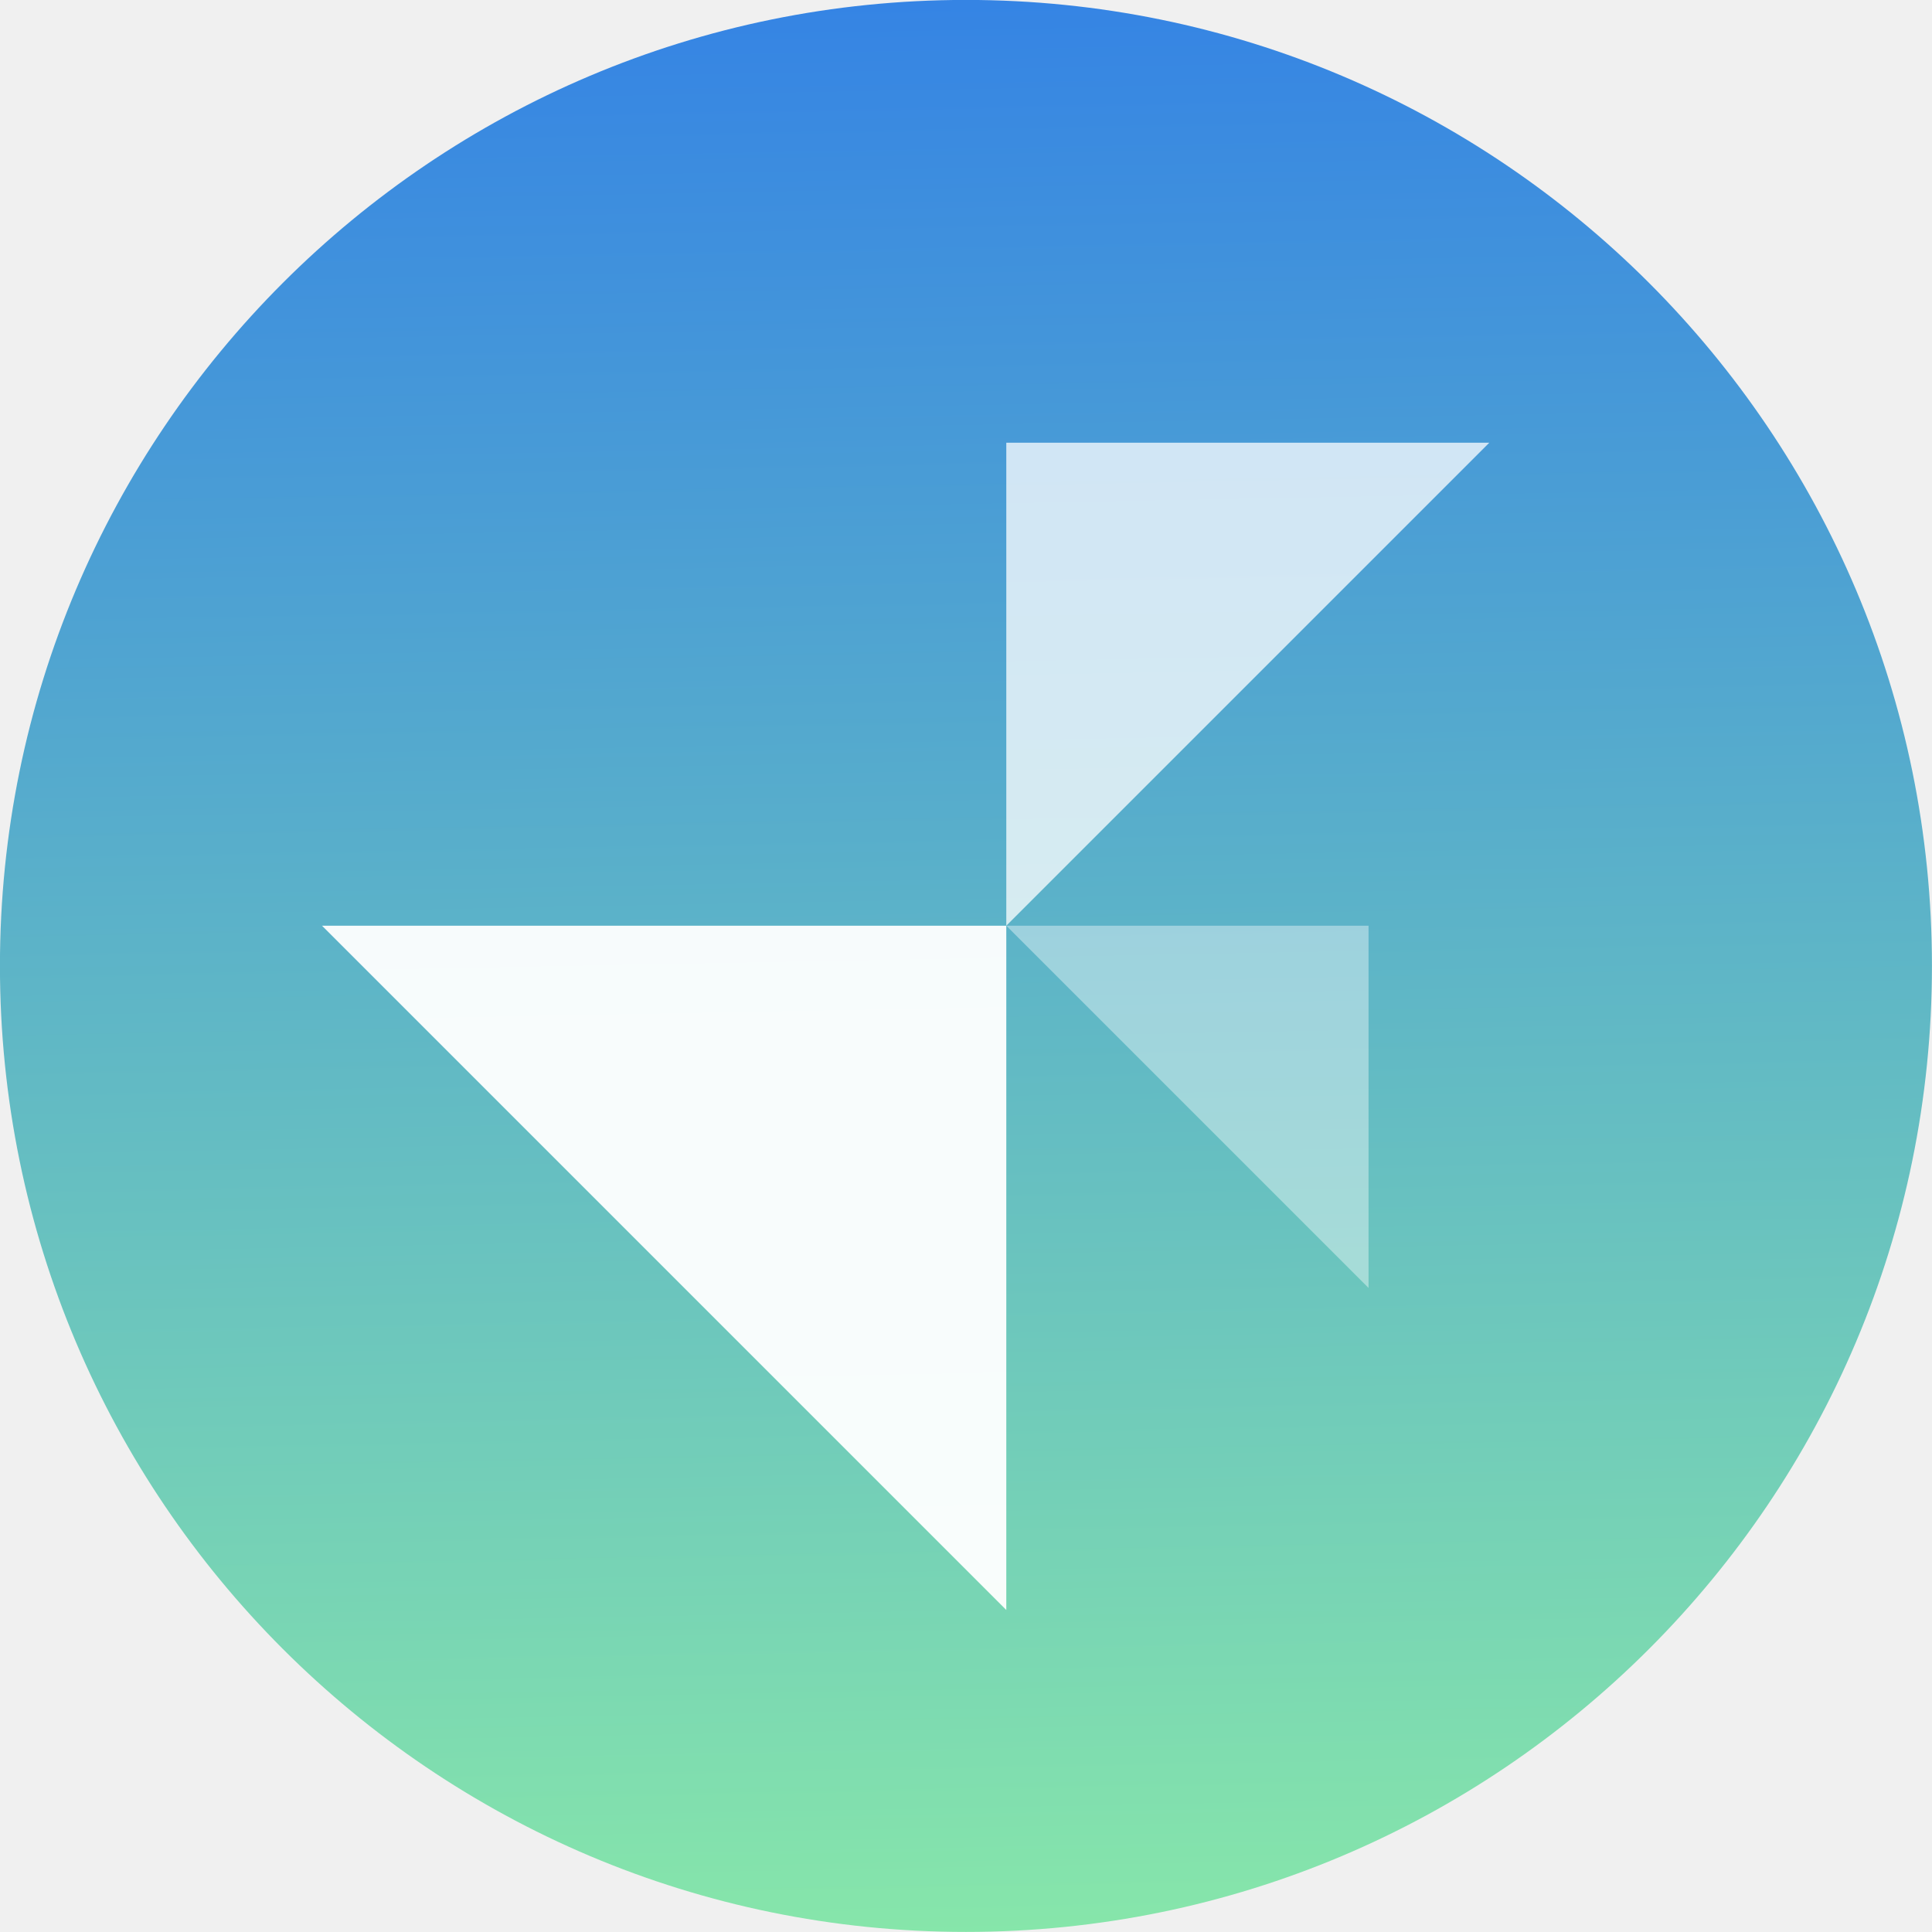
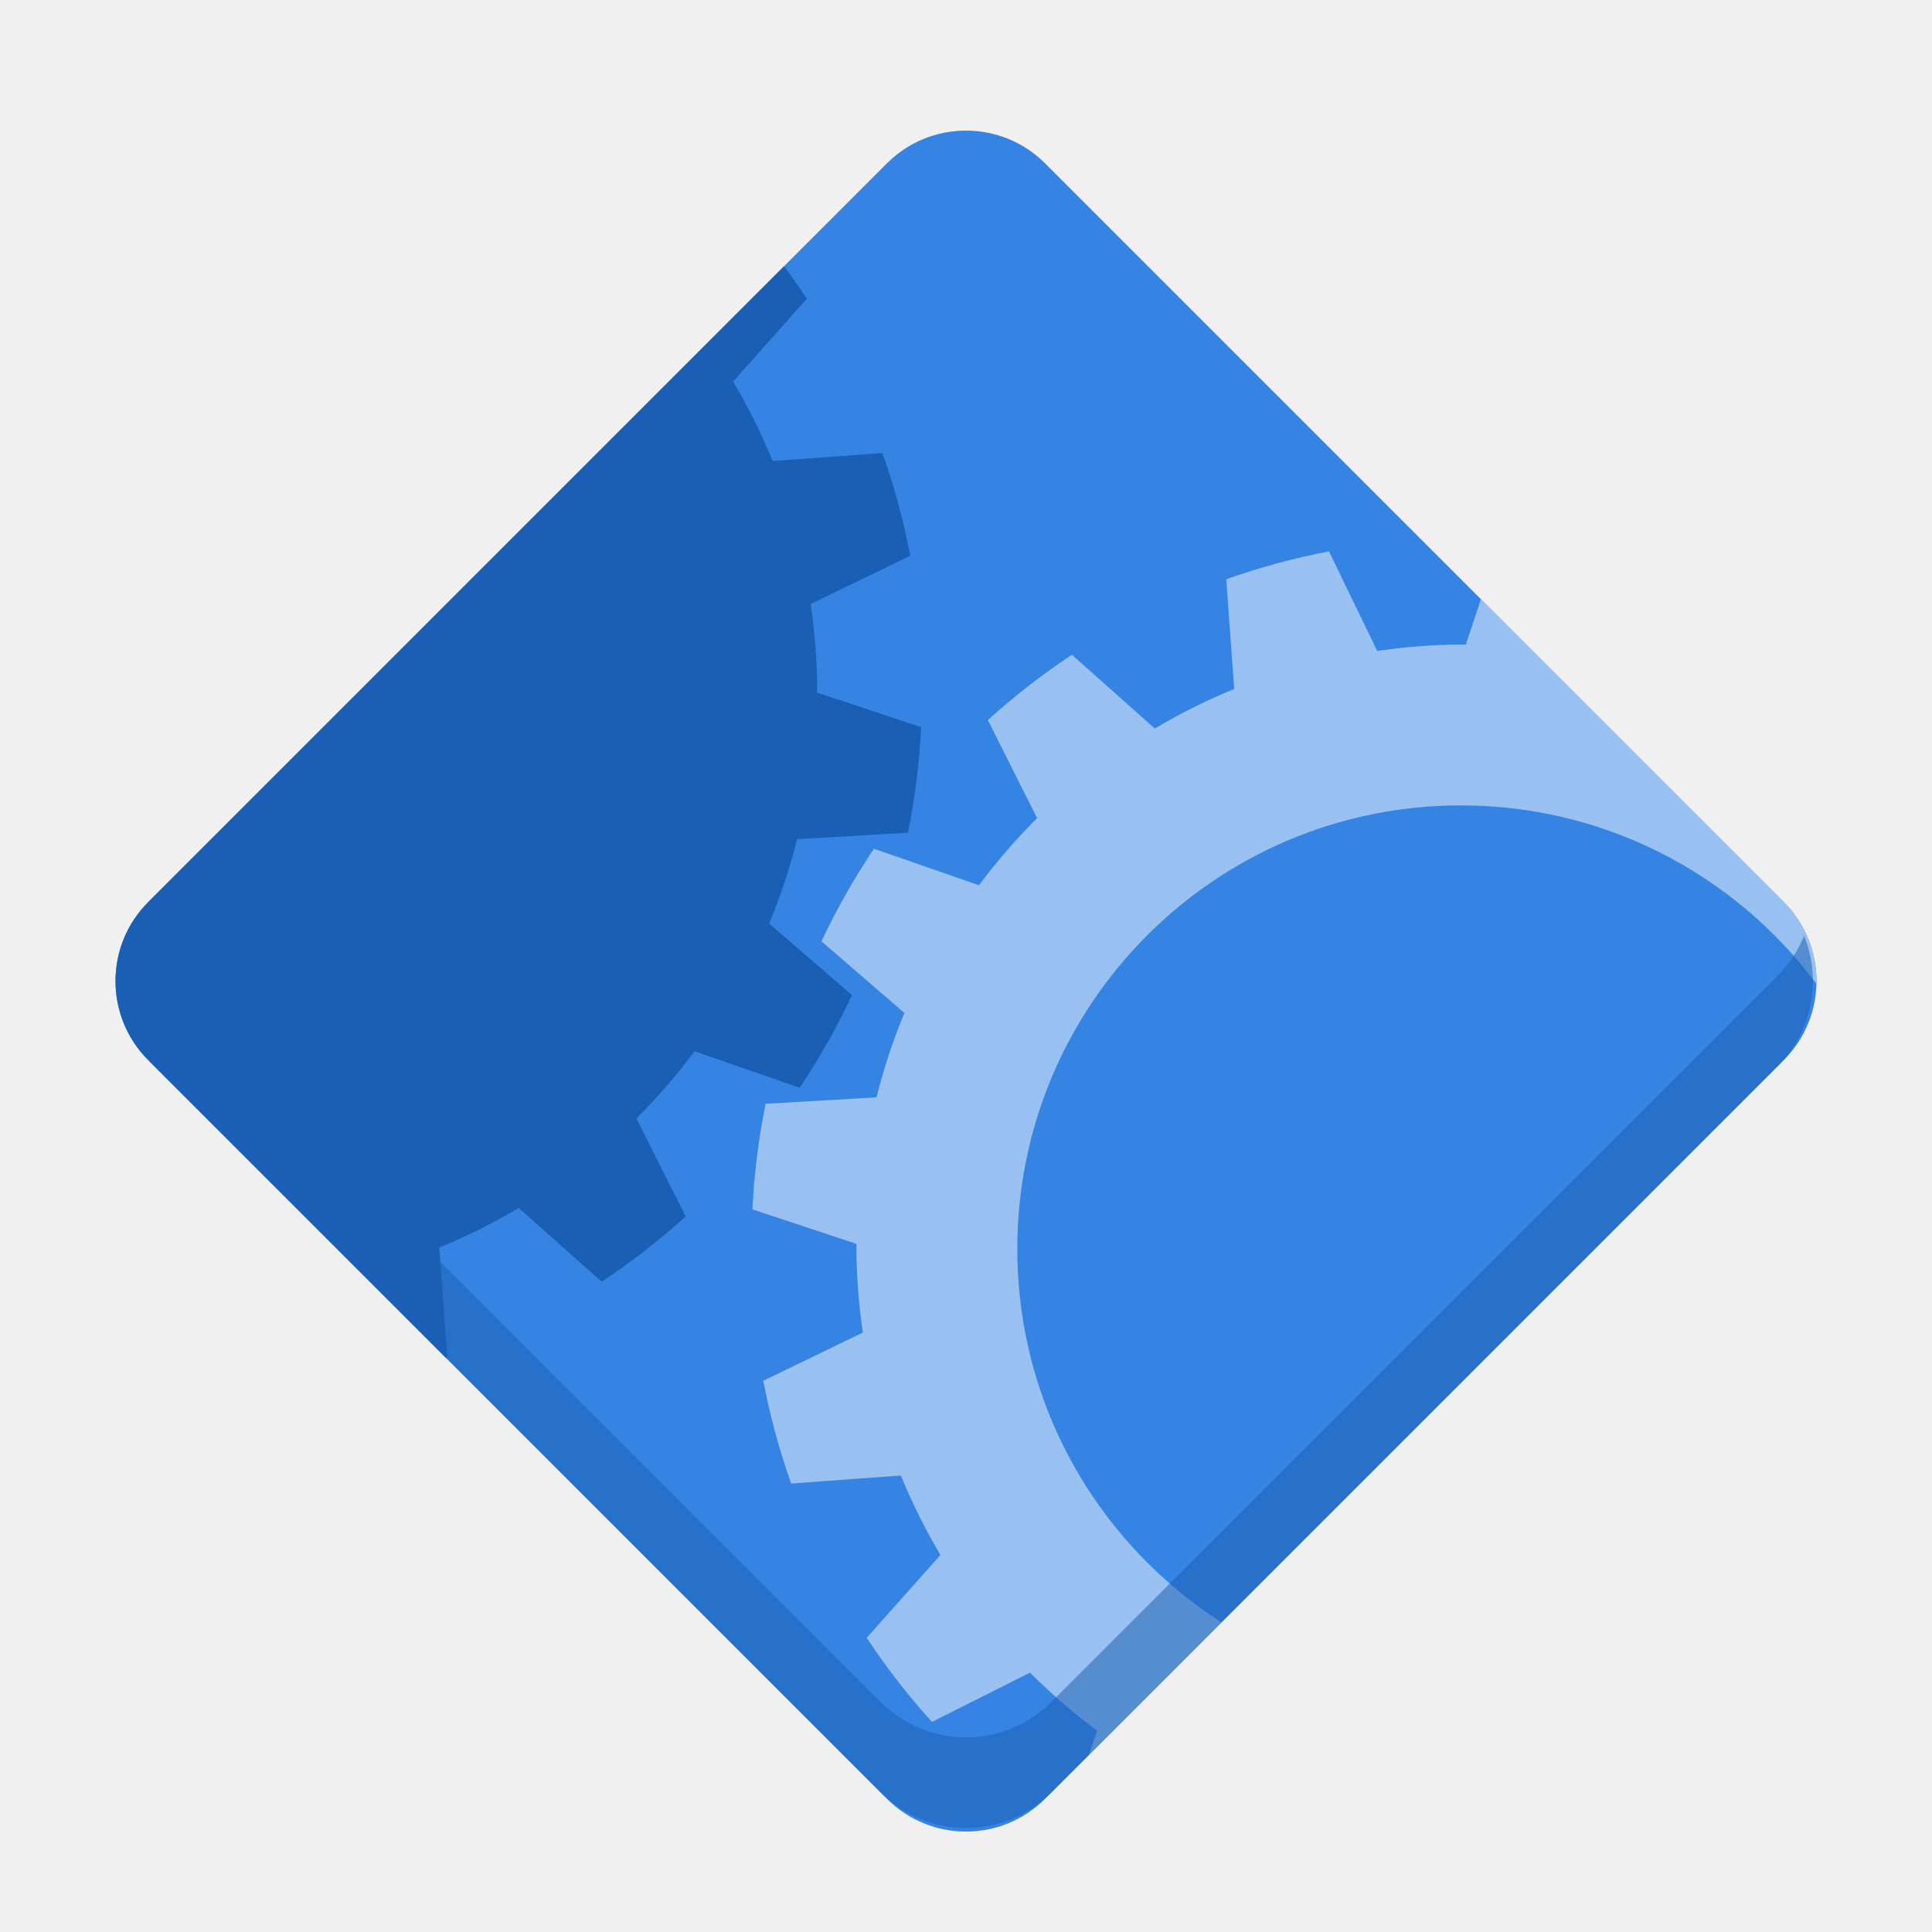
- <svg xmlns="http://www.w3.org/2000/svg" xmlns:xlink="http://www.w3.org/1999/xlink" width="48" height="48" viewBox="0 0 12.7 12.7" version="1.1" id="svg1077">
-   <defs id="defs1074">
-     <linearGradient xlink:href="#linearGradient15144" id="linearGradient15146" x1="78.052" y1="86.519" x2="92.075" y2="86.254" gradientUnits="userSpaceOnUse" gradientTransform="translate(-185.9835,-5.711802)" />
-     <linearGradient id="linearGradient15144">
-       <stop style="stop-color:#8ff0a4;stop-opacity:1" offset="0" id="stop15140" />
-       <stop style="stop-color:#3584e4;stop-opacity:1" offset="1" id="stop15142" />
-     </linearGradient>
+ <svg xmlns="http://www.w3.org/2000/svg" width="33.75mm" height="33.75mm" viewBox="0 0 33.75 33.75" version="1.1" id="svg974">
+   <defs id="defs968">
+     <clipPath clipPathUnits="userSpaceOnUse" id="clipPath18689">
+       <rect clip-path="none" transform="rotate(45)" ry="32" rx="32" y="123.999" x="486.037" height="362.943" width="362.943" id="rect18691" style="display:inline;opacity:1;vector-effect:none;fill:#4a86cf;fill-opacity:1;stroke:none;stroke-width:26.067;stroke-linecap:butt;stroke-linejoin:miter;stroke-miterlimit:4;stroke-dasharray:none;stroke-dashoffset:0;stroke-opacity:1;marker:none;marker-start:none;marker-mid:none;marker-end:none;paint-order:normal;enable-background:new" />
+     </clipPath>
+     <clipPath clipPathUnits="userSpaceOnUse" id="clipPath18689-3">
+       <rect clip-path="none" transform="rotate(45)" ry="32" rx="32" y="123.999" x="486.037" height="362.943" width="362.943" id="rect18691-6" style="display:inline;opacity:1;vector-effect:none;fill:#4a86cf;fill-opacity:1;stroke:none;stroke-width:26.067;stroke-linecap:butt;stroke-linejoin:miter;stroke-miterlimit:4;stroke-dasharray:none;stroke-dashoffset:0;stroke-opacity:1;marker:none;marker-start:none;marker-mid:none;marker-end:none;paint-order:normal;enable-background:new" />
+     </clipPath>
  </defs>
-   <g id="layer1" transform="translate(-74.19237,-93.90847)">
-     <rect style="fill:url(#linearGradient15146);fill-opacity:1;stroke:none;stroke-width:0.265;stroke-dashoffset:26.4" id="rect4789" width="12.7" height="12.7" x="-106.608" y="74.192" transform="rotate(-90)" ry="6.35" rx="6.35" />
-     <g id="g14982" transform="translate(-5.182627,14.00431)">
-       <rect style="opacity:0.5;fill:#000000;fill-opacity:0;stroke:none;stroke-width:0.265;stroke-dashoffset:26.4" id="rect4791" width="8.467" height="8.467" x="81.492" y="82.021" />
-       <g id="g1405-3" transform="matrix(0.79375,0,0,0.79375,-33.26233,-105.3584)" style="display:inline;fill:#ffffff;stroke-width:2;enable-background:new">
-         <path style="display:inline;opacity:0.95;fill:#ffffff;fill-opacity:1;stroke:none;stroke-width:0.917px;stroke-linecap:butt;stroke-linejoin:miter;stroke-opacity:1;enable-background:new" d="m 144.572,241.068 h 5.667 v 5.667 z" id="path1358-3-6" />
-         <path style="display:inline;opacity:0.75;fill:#ffffff;fill-opacity:1;stroke:none;stroke-width:0.611px;stroke-linecap:butt;stroke-linejoin:miter;stroke-opacity:1;enable-background:new" d="m 154.239,237.068 h -4 v 4 z" id="path1360-6-7" />
-         <path style="display:inline;opacity:0.4;fill:#ffffff;fill-opacity:1;stroke:none;stroke-width:0.458px;stroke-linecap:butt;stroke-linejoin:miter;stroke-opacity:1;enable-background:new" d="m 150.239,241.068 h 3 v 3 z" id="path1362-7-5" />
+   <g id="layer1" transform="translate(-61.81982,-103.944)">
+     <g transform="matrix(0.2636723,0,0,0.2636723,61.81982,-529.397)" style="display:inline;stroke-width:0.25;enable-background:new" id="g1836">
+       <g transform="matrix(0.25,0,0,0.25,0,2295)" id="g18818" style="stroke-width:0.25">
+         <g style="stroke-width:0.27" transform="matrix(0.9260519,0,0,0.9260519,18.93073,50.87633)" id="g18590">
+           <g style="stroke-width:0.27" id="g18681" clip-path="url(#clipPath18689-3)">
+             <rect style="opacity:1;vector-effect:none;fill:#3584e4;fill-opacity:1;stroke:none;stroke-width:8.221;stroke-linecap:butt;stroke-linejoin:miter;stroke-miterlimit:4;stroke-dasharray:none;stroke-dashoffset:0;stroke-opacity:1;marker:none;marker-start:none;marker-mid:none;marker-end:none;paint-order:normal" id="rect18571" width="424" height="424" x="458.337" y="90.642" rx="10.092" ry="10.092" transform="matrix(0.6052817,0.6052817,-0.6052817,0.6052817,33.44063,99.07363)" clip-path="none" />
+             <circle style="opacity:1;vector-effect:none;fill:#f66151;fill-opacity:1;stroke:none;stroke-width:7.037;stroke-linecap:butt;stroke-linejoin:miter;stroke-miterlimit:4;stroke-dasharray:none;stroke-dashoffset:0;stroke-opacity:1;marker:none;marker-start:none;marker-mid:none;marker-end:none;paint-order:normal" id="path18706" cx="0" cy="0" r="0" transform="translate(0,-212)" />
+             <circle style="opacity:1;vector-effect:none;fill:#f66151;fill-opacity:1;stroke:none;stroke-width:7.037;stroke-linecap:butt;stroke-linejoin:miter;stroke-miterlimit:4;stroke-dasharray:none;stroke-dashoffset:0;stroke-opacity:1;marker:none;marker-start:none;marker-mid:none;marker-end:none;paint-order:normal" id="path18708" cx="0" cy="0" r="0" transform="translate(0,-212)" />
+             <path style="display:inline;opacity:1;vector-effect:none;fill:#98c1f1;fill-opacity:1;stroke:none;stroke-width:7.037;stroke-linecap:butt;stroke-linejoin:miter;stroke-miterlimit:4;stroke-dasharray:none;stroke-dashoffset:0;stroke-opacity:1;marker:none;marker-start:none;marker-mid:none;marker-end:none;paint-order:normal;enable-background:new" d="m 408.92,561.918 -9.886,29.829 a 172.971,172.971 0 0 0 -1.427,-0.071 172.971,172.971 0 0 0 -23.929,1.852 l -13.801,-28.501 a 203.293,203.293 0 0 0 -29.401,7.972 l 2.286,31.405 a 172.971,172.971 0 0 0 -22.732,11.319 l -23.718,-21.103 a 203.293,203.293 0 0 0 -24.059,18.674 l 14.099,28.073 a 172.971,172.971 0 0 0 -16.636,19.211 l -30.058,-10.448 a 203.293,203.293 0 0 0 -15.017,26.488 l 23.73,20.507 a 172.971,172.971 0 0 0 -7.985,24.143 l -31.73,1.849 a 203.293,203.293 0 0 0 -3.778,30.217 l 29.829,9.886 a 172.971,172.971 0 0 0 -0.071,1.427 172.971,172.971 0 0 0 1.852,23.929 l -28.501,13.801 a 203.293,203.293 0 0 0 7.972,29.401 l 31.405,-2.286 a 172.971,172.971 0 0 0 11.319,22.732 l -21.103,23.718 a 203.293,203.293 0 0 0 18.674,24.059 l 28.073,-14.099 a 172.971,172.971 0 0 0 19.211,16.636 l -10.448,30.058 a 203.293,203.293 0 0 0 26.488,15.017 l 20.507,-23.73 a 172.971,172.971 0 0 0 24.143,7.985 l 1.849,31.73 a 203.293,203.293 0 0 0 30.217,3.778 l 9.886,-29.829 a 172.971,172.971 0 0 0 1.427,0.071 172.971,172.971 0 0 0 23.929,-1.852 l 13.801,28.501 a 203.293,203.293 0 0 0 29.401,-7.972 l -2.286,-31.405 a 172.971,172.971 0 0 0 22.732,-11.319 l 23.718,21.103 A 203.293,203.293 0 0 0 532.96,916 l -14.099,-28.073 a 172.971,172.971 0 0 0 16.636,-19.211 l 30.058,10.448 a 203.293,203.293 0 0 0 15.017,-26.488 l -23.73,-20.507 a 172.971,172.971 0 0 0 7.985,-24.143 l 31.73,-1.849 a 203.293,203.293 0 0 0 3.778,-30.217 l -29.829,-9.886 a 172.971,172.971 0 0 0 0.071,-1.427 172.971,172.971 0 0 0 -1.852,-23.929 l 28.501,-13.801 a 203.293,203.293 0 0 0 -7.972,-29.401 l -31.405,2.286 a 172.971,172.971 0 0 0 -11.319,-22.732 l 21.103,-23.718 a 203.293,203.293 0 0 0 -18.674,-24.059 l -28.073,14.099 a 172.971,172.971 0 0 0 -19.211,-16.636 l 10.448,-30.058 A 203.293,203.293 0 0 0 485.636,581.681 l -20.507,23.73 a 172.971,172.971 0 0 0 -24.143,-7.985 l -1.849,-31.73 a 203.293,203.293 0 0 0 -30.217,-3.778 z M 397.607,637.722 A 126.926,126.926 0 0 1 524.532,764.647 126.926,126.926 0 0 1 397.607,891.572 126.926,126.926 0 0 1 270.682,764.647 126.926,126.926 0 0 1 397.607,637.722 Z" id="path18717-4" />
+             <path id="path18758" d="m 51.748,401.284 -9.886,29.829 c -0.476,-0.026 -0.951,-0.05 -1.427,-0.071 -8.01,0.062 -16.005,0.681 -23.929,1.852 L 2.706,404.392 c -9.986,1.918 -19.814,4.583 -29.401,7.972 l 2.286,31.405 c -7.844,3.211 -15.442,6.994 -22.732,11.319 l -23.718,-21.103 c -8.475,5.614 -16.518,11.857 -24.059,18.674 l 14.099,28.073 c -6.009,5.987 -11.569,12.408 -16.636,19.211 l -30.058,-10.448 c -5.661,8.442 -10.68,17.296 -15.017,26.488 l 23.73,20.507 c -3.25,7.841 -5.919,15.91 -7.985,24.143 l -31.73,1.849 c -2.013,9.964 -3.276,20.064 -3.778,30.217 l 29.829,9.886 c -0.026,0.476 -0.05,0.951 -0.071,1.427 0.062,8.01 0.681,16.005 1.852,23.929 l -28.501,13.801 c 1.918,9.986 4.583,19.814 7.972,29.401 l 31.405,-2.286 c 3.211,7.844 6.994,15.442 11.319,22.732 l -21.103,23.718 c 5.614,8.475 11.857,16.518 18.674,24.059 l 28.073,-14.099 c 5.987,6.009 12.408,11.569 19.211,16.636 l -10.448,30.058 c 8.442,5.661 17.296,10.68 26.488,15.017 l 20.507,-23.73 c 7.841,3.25 15.91,5.919 24.143,7.985 l 1.849,31.73 c 9.964,2.013 20.064,3.276 30.217,3.778 l 9.886,-29.829 c 0.476,0.026 0.951,0.05 1.427,0.071 8.01,-0.062 16.005,-0.681 23.929,-1.852 l 13.801,28.501 c 9.986,-1.918 19.814,-4.583 29.401,-7.972 l -2.286,-31.405 c 7.844,-3.211 15.442,-6.994 22.732,-11.319 l 23.718,21.103 c 8.475,-5.614 16.518,-11.857 24.059,-18.674 l -14.099,-28.073 c 6.009,-5.987 11.569,-12.408 16.636,-19.211 l 30.058,10.448 c 5.661,-8.442 10.68,-17.296 15.017,-26.488 l -23.73,-20.507 c 3.25,-7.841 5.919,-15.91 7.985,-24.143 l 31.73,-1.849 c 2.013,-9.964 3.276,-20.064 3.778,-30.217 l -29.829,-9.886 c 0.026,-0.476 0.05,-0.951 0.071,-1.427 -0.062,-8.01 -0.681,-16.005 -1.852,-23.929 l 28.501,-13.801 c -1.918,-9.986 -4.583,-19.814 -7.972,-29.401 l -31.405,2.286 c -3.211,-7.844 -6.994,-15.442 -11.319,-22.732 l 21.103,-23.718 c -5.614,-8.475 -11.857,-16.518 -18.674,-24.059 l -28.073,14.099 c -5.987,-6.009 -12.408,-11.569 -19.211,-16.636 l 10.448,-30.058 c -8.442,-5.661 -17.296,-10.68 -26.488,-15.017 l -20.507,23.73 c -7.841,-3.25 -15.91,-5.919 -24.143,-7.985 l -1.849,-31.73 c -9.964,-2.013 -20.064,-3.276 -30.217,-3.778 z" style="display:inline;opacity:1;vector-effect:none;fill:#1a5fb4;fill-opacity:1;stroke:none;stroke-width:7.037;stroke-linecap:butt;stroke-linejoin:miter;stroke-miterlimit:4;stroke-dasharray:none;stroke-dashoffset:0;stroke-opacity:1;marker:none;marker-start:none;marker-mid:none;marker-end:none;paint-order:normal;enable-background:new" />
+           </g>
+         </g>
+         <path style="display:inline;opacity:0.534;vector-effect:none;fill:#1a5fb4;fill-opacity:1;stroke:none;stroke-width:1.629;stroke-linecap:butt;stroke-linejoin:miter;stroke-miterlimit:4;stroke-dasharray:none;stroke-dashoffset:0;stroke-opacity:1;marker:none;marker-start:none;marker-mid:none;marker-end:none;paint-order:normal;enable-background:new" clip-path="none" d="m 8.477,2676 c -1.171,2.887 -0.583,6.308 1.766,8.656 l 48.102,48.102 c 3.134,3.134 8.179,3.134 11.312,0 l 48.102,-48.102 c 2.348,-2.348 2.937,-5.77 1.766,-8.656 -0.392,0.966 -0.98,1.871 -1.766,2.656 l -48.102,48.102 c -3.134,3.134 -8.179,3.134 -11.312,0 L 10.242,2678.656 C 9.457,2677.871 8.868,2676.965 8.477,2676 Z" transform="matrix(4,0,0,4,0,-10028)" id="rect18571-6" />
      </g>
+       <rect y="2402" x="-1.5000001e-06" height="128" width="128" id="rect9125-7-2" style="display:inline;opacity:1;vector-effect:none;fill:none;fill-opacity:1;stroke:none;stroke-width:1.25;stroke-linecap:butt;stroke-linejoin:miter;stroke-miterlimit:4;stroke-dasharray:none;stroke-dashoffset:0;stroke-opacity:1;marker:none;marker-start:none;marker-mid:none;marker-end:none;paint-order:normal;enable-background:new" />
    </g>
  </g>
</svg>
